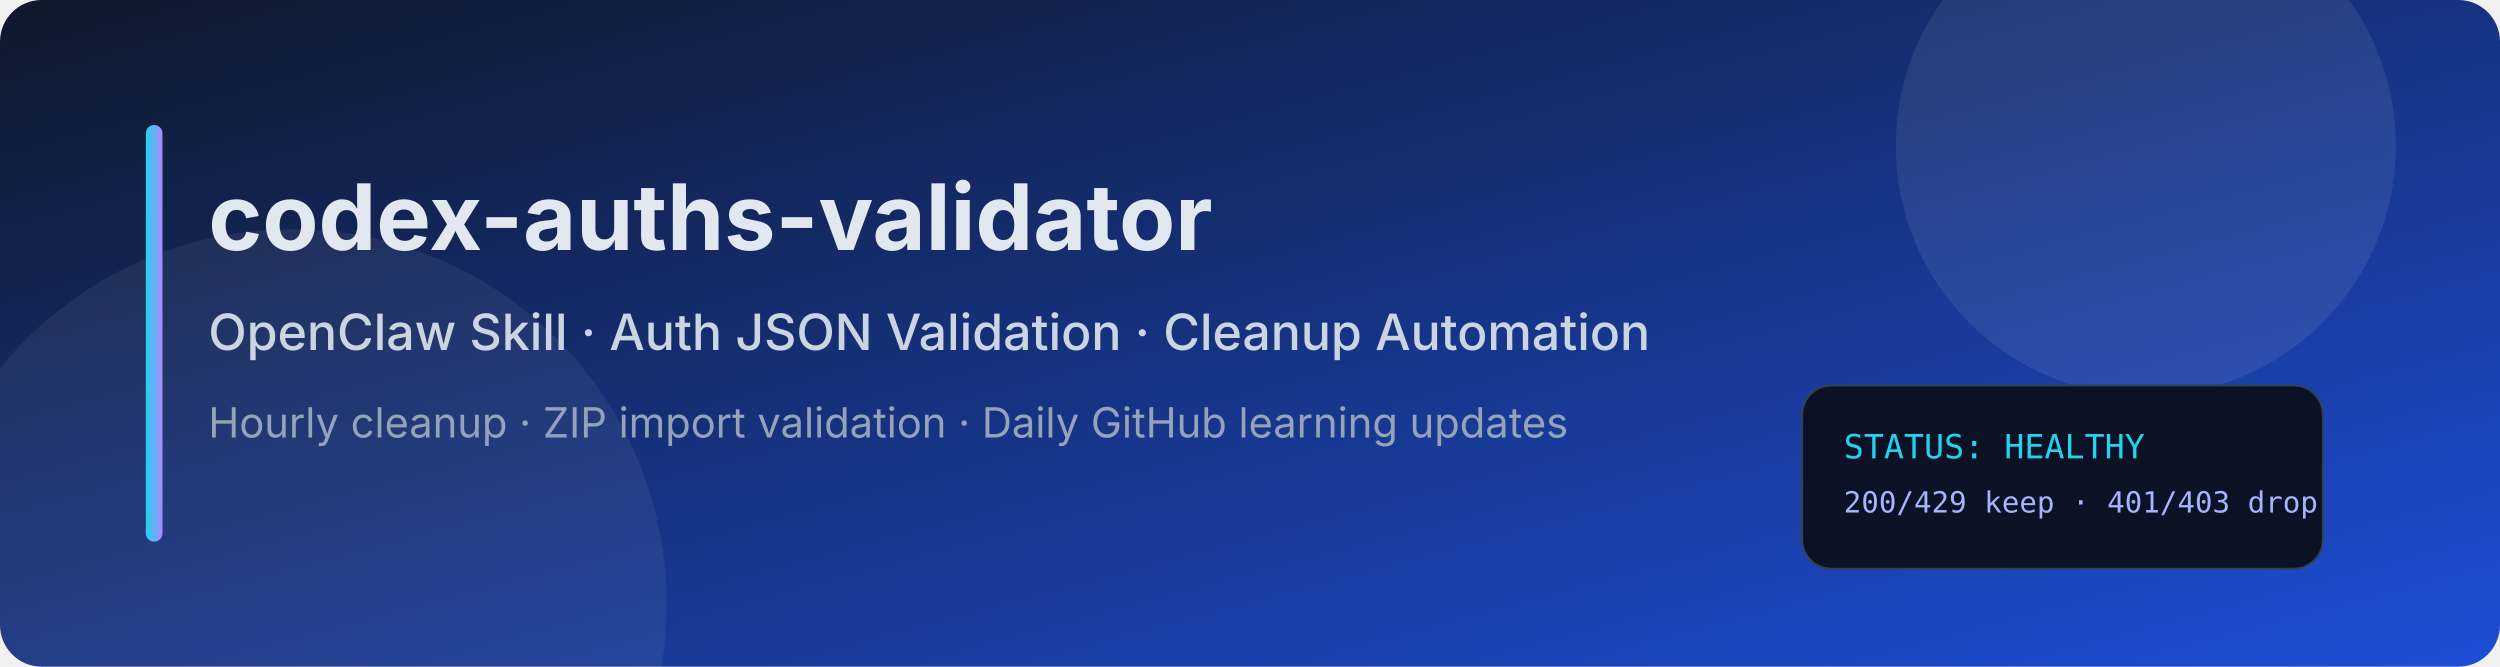
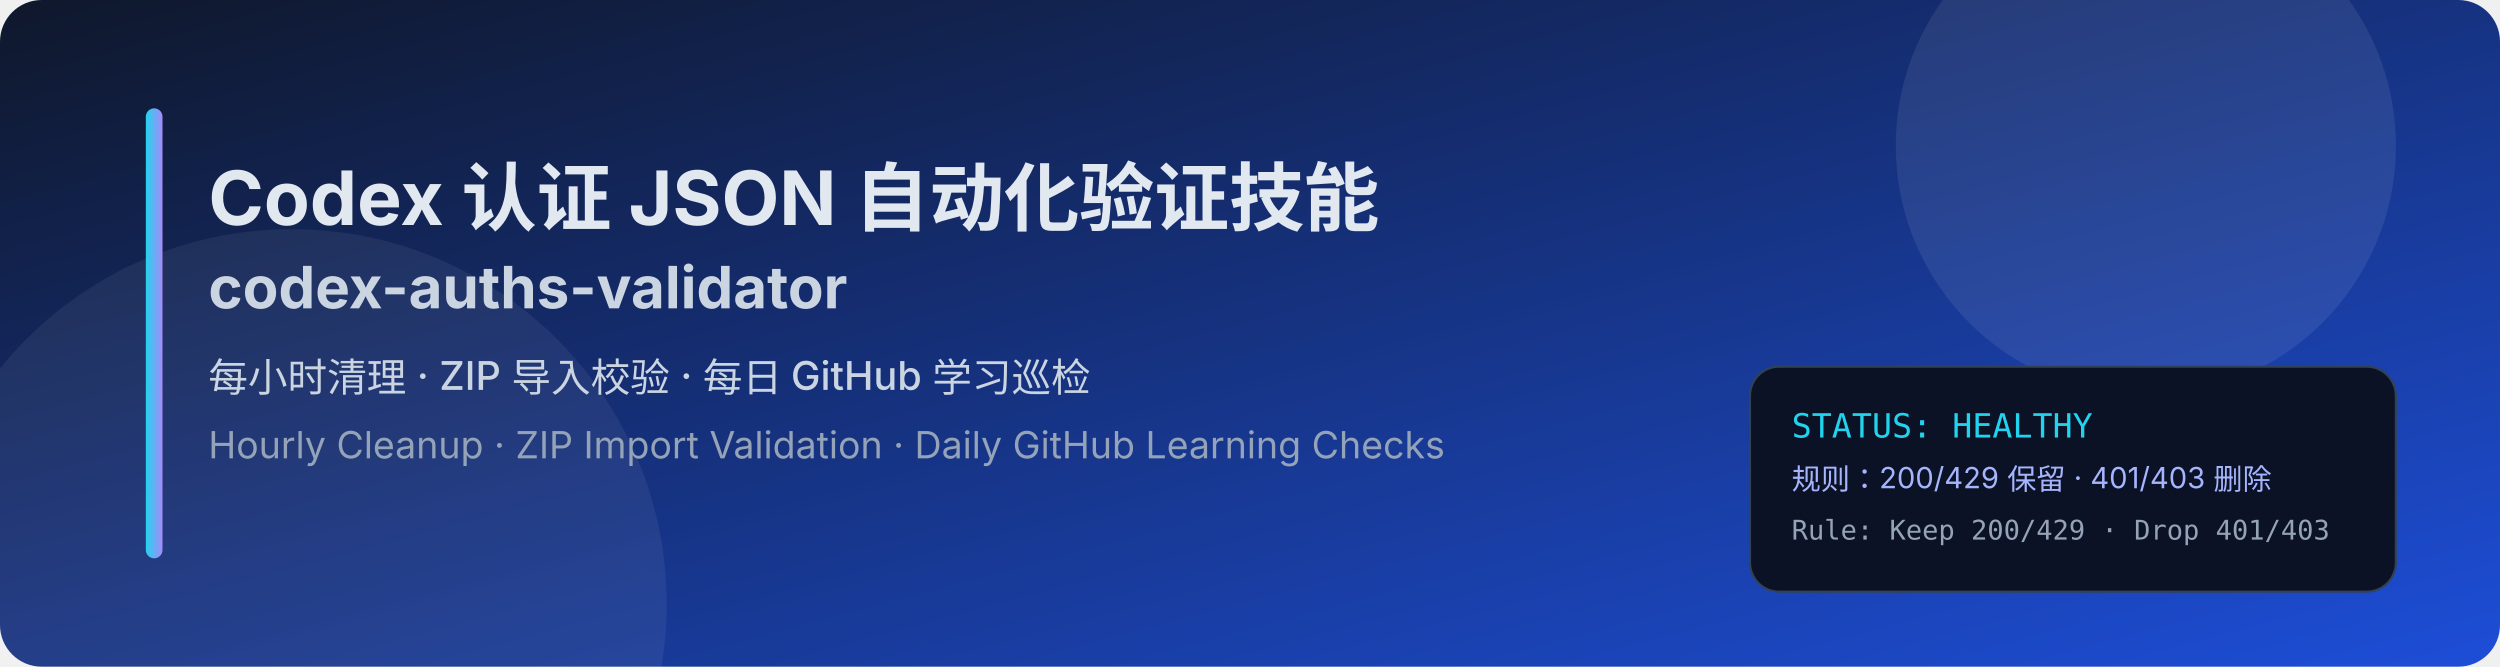
<svg xmlns="http://www.w3.org/2000/svg" width="1200" height="320" viewBox="0 0 1200 320" role="img" aria-label="skills-codex-auths-validator banner">
  <defs>
    <linearGradient id="bg" x1="0" y1="0" x2="1" y2="1">
      <stop offset="0%" stop-color="#0f172a" />
      <stop offset="100%" stop-color="#1d4ed8" />
    </linearGradient>
    <linearGradient id="acc" x1="0" y1="0" x2="1" y2="0">
      <stop offset="0%" stop-color="#22d3ee" />
      <stop offset="100%" stop-color="#a78bfa" />
    </linearGradient>
  </defs>
  <rect width="1200" height="320" rx="20" fill="url(#bg)" />
  <circle cx="1030" cy="70" r="120" fill="#ffffff" fill-opacity="0.08" />
  <circle cx="140" cy="290" r="180" fill="#ffffff" fill-opacity="0.06" />
-   <rect x="70" y="60" width="8" height="200" rx="4" fill="url(#acc)" />
-   <text x="100" y="120" fill="#e2e8f0" font-family="Inter,Segoe UI,Arial,sans-serif" font-size="44" font-weight="700">
+   <rect x="70" y="52" width="8" height="216" rx="4" fill="url(#acc)" />
+   <text x="100" y="108" fill="#e2e8f0" font-family="Noto Sans SC, PingFang SC, Microsoft YaHei, Inter, Segoe UI, Arial, sans-serif" font-size="36" font-weight="700">
+     Codex 认证 JSON 自动化验证技能
+   </text>
+   <text x="100" y="148" fill="#cbd5e1" font-family="Inter, Segoe UI, Arial, sans-serif" font-size="28" font-weight="700">
    codex-auths-validator
  </text>
-   <text x="100" y="168" fill="#cbd5e1" font-family="Inter,Segoe UI,Arial,sans-serif" font-size="24" font-weight="500">
-     OpenClaw Skill · Auth JSON Validation · Cleanup Automation
+   <text x="100" y="188" fill="#cbd5e1" font-family="Noto Sans SC, PingFang SC, Microsoft YaHei, Inter, Segoe UI, Arial, sans-serif" font-size="19" font-weight="500">
+     每小时清理 · ZIP 导入校验 · 每日 GitHub 学习巡检
  </text>
-   <text x="100" y="210" fill="#94a3b8" font-family="Inter,Segoe UI,Arial,sans-serif" font-size="20">
-     Hourly cleanup · ZIP import validation · Daily GitHub learning updates
+   <text x="100" y="220" fill="#94a3b8" font-family="Inter, Segoe UI, Arial, sans-serif" font-size="18">
+     Hourly Cleanup · ZIP Import Validation · Daily GitHub Learning Checks
  </text>
-   <g transform="translate(865,185)">
-     <rect x="0" y="0" width="250" height="88" rx="14" fill="#0b1226" stroke="#334155" />
-     <text x="20" y="35" fill="#22d3ee" font-family="JetBrains Mono,Consolas,monospace" font-size="16">STATUS: HEALTHY</text>
-     <text x="20" y="61" fill="#a5b4fc" font-family="JetBrains Mono,Consolas,monospace" font-size="14">200/429 keep · 401/403 drop</text>
+   <g transform="translate(840,176)">
+     <rect x="0" y="0" width="310" height="108" rx="14" fill="#0b1226" stroke="#334155" />
+     <text x="20" y="34" fill="#22d3ee" font-family="JetBrains Mono, Consolas, monospace" font-size="16">STATUS: HEALTHY</text>
+     <text x="20" y="59" fill="#a5b4fc" font-family="Noto Sans SC, PingFang SC, Microsoft YaHei, Inter, Arial, sans-serif" font-size="14">规则：200/429 保留 · 401/403 删除</text>
+     <text x="20" y="83" fill="#94a3b8" font-family="JetBrains Mono, Consolas, monospace" font-size="13">Rule: Keep 200/429 · Drop 401/403</text>
  </g>
</svg>
